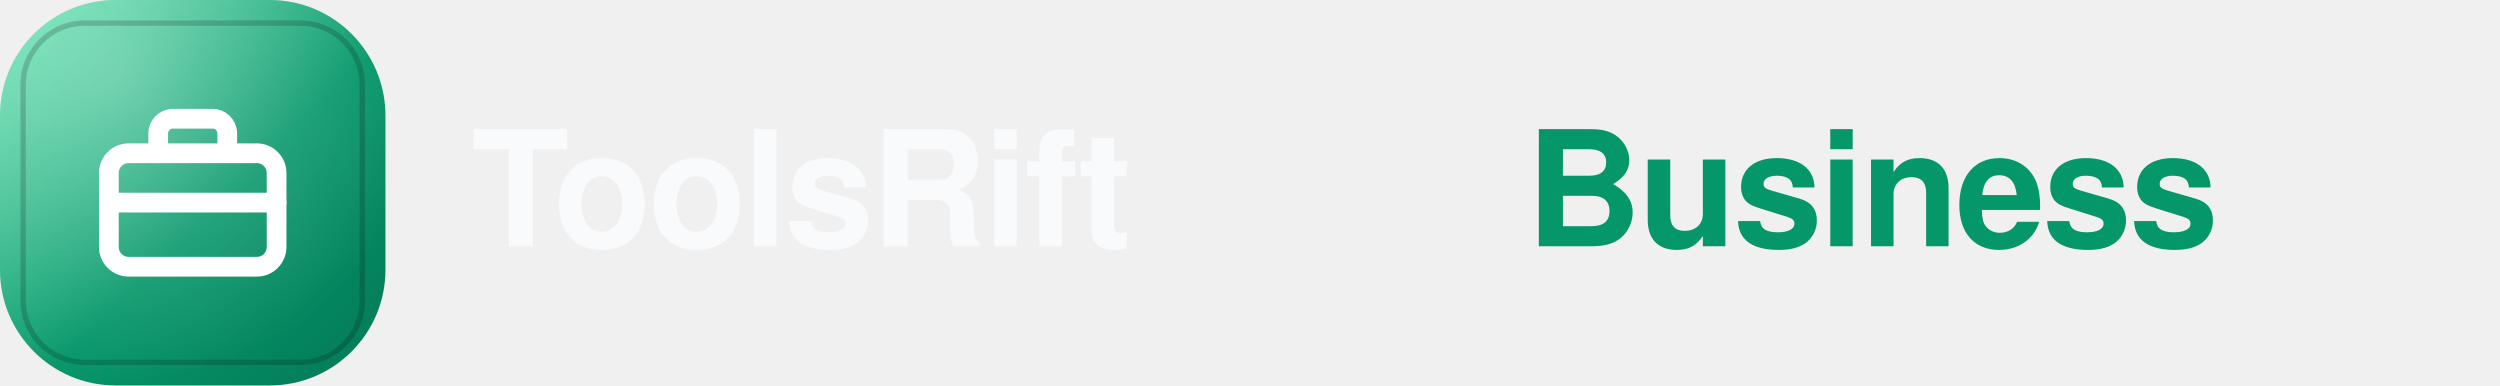
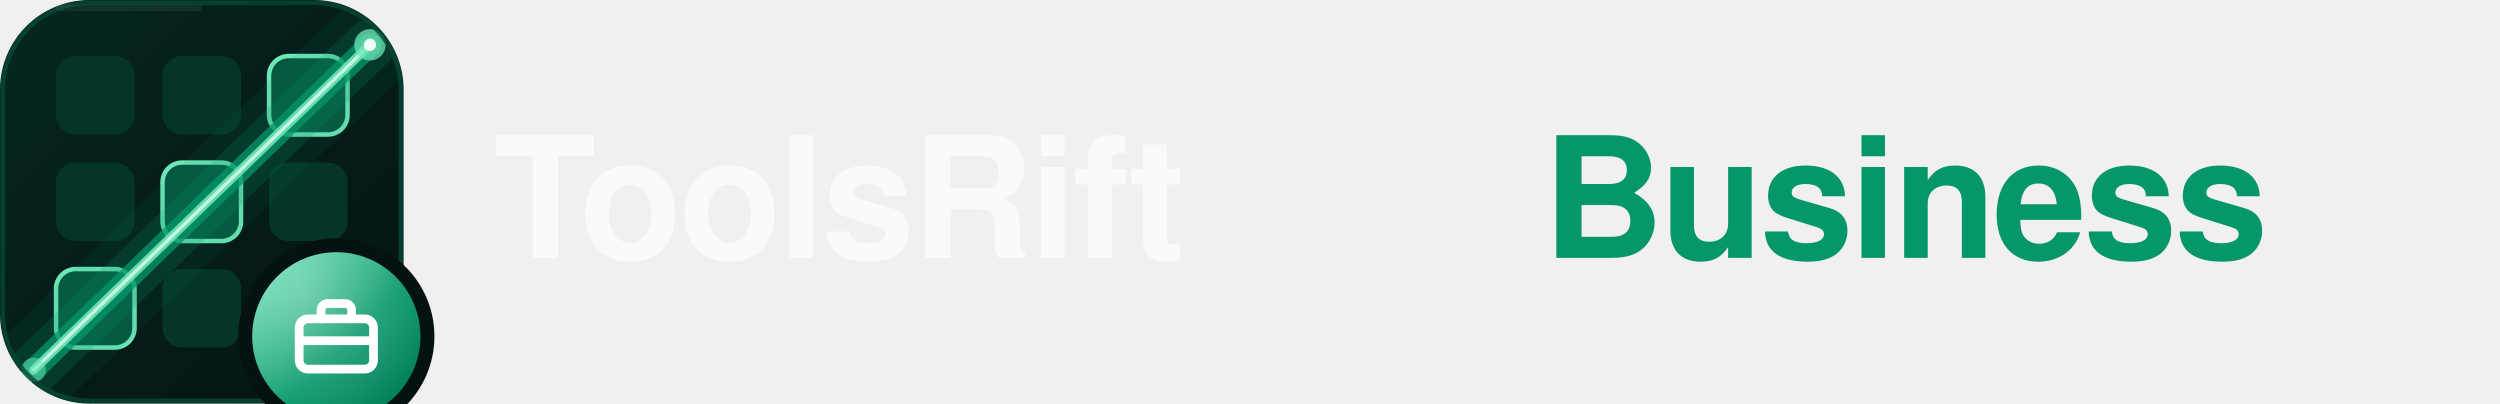
- <svg xmlns="http://www.w3.org/2000/svg" viewBox="0 0 467 72" width="467" height="72" role="img" aria-label="ToolsRift Business">
+ <svg xmlns="http://www.w3.org/2000/svg" viewBox="0 0 446 72" width="446" height="72" role="img" aria-label="ToolsRift Business">
  <g>
    <defs>
-       <linearGradient id="l-g" x1="0" y1="0" x2="1" y2="1">
+       <linearGradient id="l-bg" x1="0" y1="0" x2="1" y2="1">
+         <stop offset="0" stop-color="#052721" />
+         <stop offset="1" stop-color="#051214" />
+       </linearGradient>
+       <linearGradient id="l-cg" x1="0" y1="0" x2="1" y2="1">
        <stop offset="0" stop-color="#6EE7B7" />
        <stop offset="0.55" stop-color="#059669" />
        <stop offset="1" stop-color="#047857" />
      </linearGradient>
-       <radialGradient id="l-hl" cx="0.3" cy="0.2" r="0.8">
-         <stop offset="0" stop-color="#fff" stop-opacity="0.28" />
+       <radialGradient id="l-hl" cx="0.3" cy="0.25" r="0.8">
+         <stop offset="0" stop-color="#fff" stop-opacity="0.3" />
        <stop offset="1" stop-color="#fff" stop-opacity="0" />
      </radialGradient>
      <clipPath id="l-c">
-         <rect width="72" height="72" rx="21.6" />
+         <rect width="72.00" height="72.00" rx="16.00" />
      </clipPath>
    </defs>
+     <rect width="72.00" height="72.00" rx="16.00" fill="url(#l-bg)" />
    <g clip-path="url(#l-c)">
-       <rect width="72" height="72" fill="url(#l-g)" />
-       <rect width="72" height="72" fill="url(#l-hl)" />
-       <rect x="4.32" y="4.32" width="63.36" height="63.36" rx="11.52" fill="none" stroke="#060A08" stroke-opacity="0.18" stroke-width="1" />
+       <rect x="10.00" y="10.00" width="14.00" height="14.00" rx="3.50" fill="#05342a" />
+       <rect x="29.00" y="10.00" width="14.00" height="14.00" rx="3.50" fill="#05342a" />
+       <rect x="48.00" y="10.00" width="14.00" height="14.00" rx="3.50" fill="#05342a" />
+       <rect x="10.00" y="29.00" width="14.00" height="14.00" rx="3.50" fill="#05342a" />
+       <rect x="29.00" y="29.00" width="14.00" height="14.00" rx="3.50" fill="#05342a" />
+       <rect x="48.00" y="29.00" width="14.00" height="14.00" rx="3.50" fill="#05342a" />
+       <rect x="10.00" y="48.00" width="14.00" height="14.00" rx="3.50" fill="#05342a" />
+       <rect x="29.00" y="48.00" width="14.00" height="14.00" rx="3.50" fill="#05342a" />
+       <rect x="48.00" y="48.00" width="14.00" height="14.00" rx="3.50" fill="#05342a" />
+       <rect x="48.00" y="10.00" width="14.00" height="14.00" rx="3.50" fill="#05563f" stroke="#6EE7B7" stroke-width="0.80" />
+       <rect x="29.00" y="29.00" width="14.00" height="14.00" rx="3.50" fill="#05563f" stroke="#6EE7B7" stroke-width="0.80" />
+       <rect x="10.00" y="48.00" width="14.00" height="14.00" rx="3.50" fill="#05563f" stroke="#6EE7B7" stroke-width="0.80" />
+       <g class="tr-rift">
+         <line x1="66.00" y1="8.00" x2="6.00" y2="66.00" stroke="#047857" stroke-width="16.00" stroke-linecap="round" opacity="0.1" />
+         <line x1="66.00" y1="8.00" x2="6.00" y2="66.00" stroke="#059669" stroke-width="9.00" stroke-linecap="round" opacity="0.18" />
+         <line x1="66.00" y1="8.00" x2="6.00" y2="66.00" stroke="#059669" stroke-width="4.00" stroke-linecap="round" opacity="0.75" />
+         <line x1="66.00" y1="8.00" x2="6.00" y2="66.00" stroke="#6EE7B7" stroke-width="1.60" stroke-linecap="round" opacity="0.9" />
+         <line x1="66.00" y1="8.00" x2="6.00" y2="66.00" stroke="#FFFFFF" stroke-width="0.60" stroke-linecap="round" opacity="0.65" />
+       </g>
+       <circle cx="66.00" cy="8.00" r="2.80" fill="#6EE7B7" opacity="0.75" />
+       <circle cx="66.00" cy="8.00" r="1.10" fill="#fff" opacity="0.9" />
+       <circle cx="6.00" cy="66.00" r="2.20" fill="#6EE7B7" opacity="0.5" />
    </g>
-     <g transform="translate(12.96 12.96) scale(0.4608)" color="#ffffff">
+     <rect x="0.50" y="0.50" width="71.00" height="71.00" rx="15.50" fill="none" stroke="#054736" stroke-width="0.80" opacity="0.8" />
+     <rect x="10.00" y="0.80" width="26.00" height="1.20" rx="0.60" fill="#fff" opacity="0.06" />
+     <circle cx="60.00" cy="60.00" r="17.50" fill="#051214" />
+     <circle cx="60.00" cy="60.00" r="15.00" fill="url(#l-cg)" />
+     <circle cx="60.00" cy="60.00" r="15.00" fill="url(#l-hl)" />
+     <g transform="translate(50.25 50.25) scale(0.195)" color="#ffffff">
      <rect x="16" y="34" width="68" height="46" rx="8" fill="none" stroke="currentColor" stroke-width="8" stroke-linecap="round" stroke-linejoin="round" />
      <path d="M36 34v-8a6 6 0 0 1 6-6h16a6 6 0 0 1 6 6v8M16 54h68" fill="none" stroke="currentColor" stroke-width="8" stroke-linecap="round" stroke-linejoin="round" />
    </g>
  </g>
  <text x="88" y="46" font-family="Sora, 'Segoe UI', system-ui, -apple-system, Helvetica, Arial, sans-serif" font-weight="800" font-size="30" letter-spacing="-0.6" fill="#F8FAFC">ToolsRift</text>
-   <text x="285" y="46" font-family="Sora, 'Segoe UI', system-ui, -apple-system, Helvetica, Arial, sans-serif" font-weight="800" font-size="30" letter-spacing="-0.6" fill="#059669">Business</text>
+   <text x="275.2" y="46" font-family="Sora, 'Segoe UI', system-ui, -apple-system, Helvetica, Arial, sans-serif" font-weight="800" font-size="30" letter-spacing="-0.6" fill="#059669">Business</text>
</svg>
